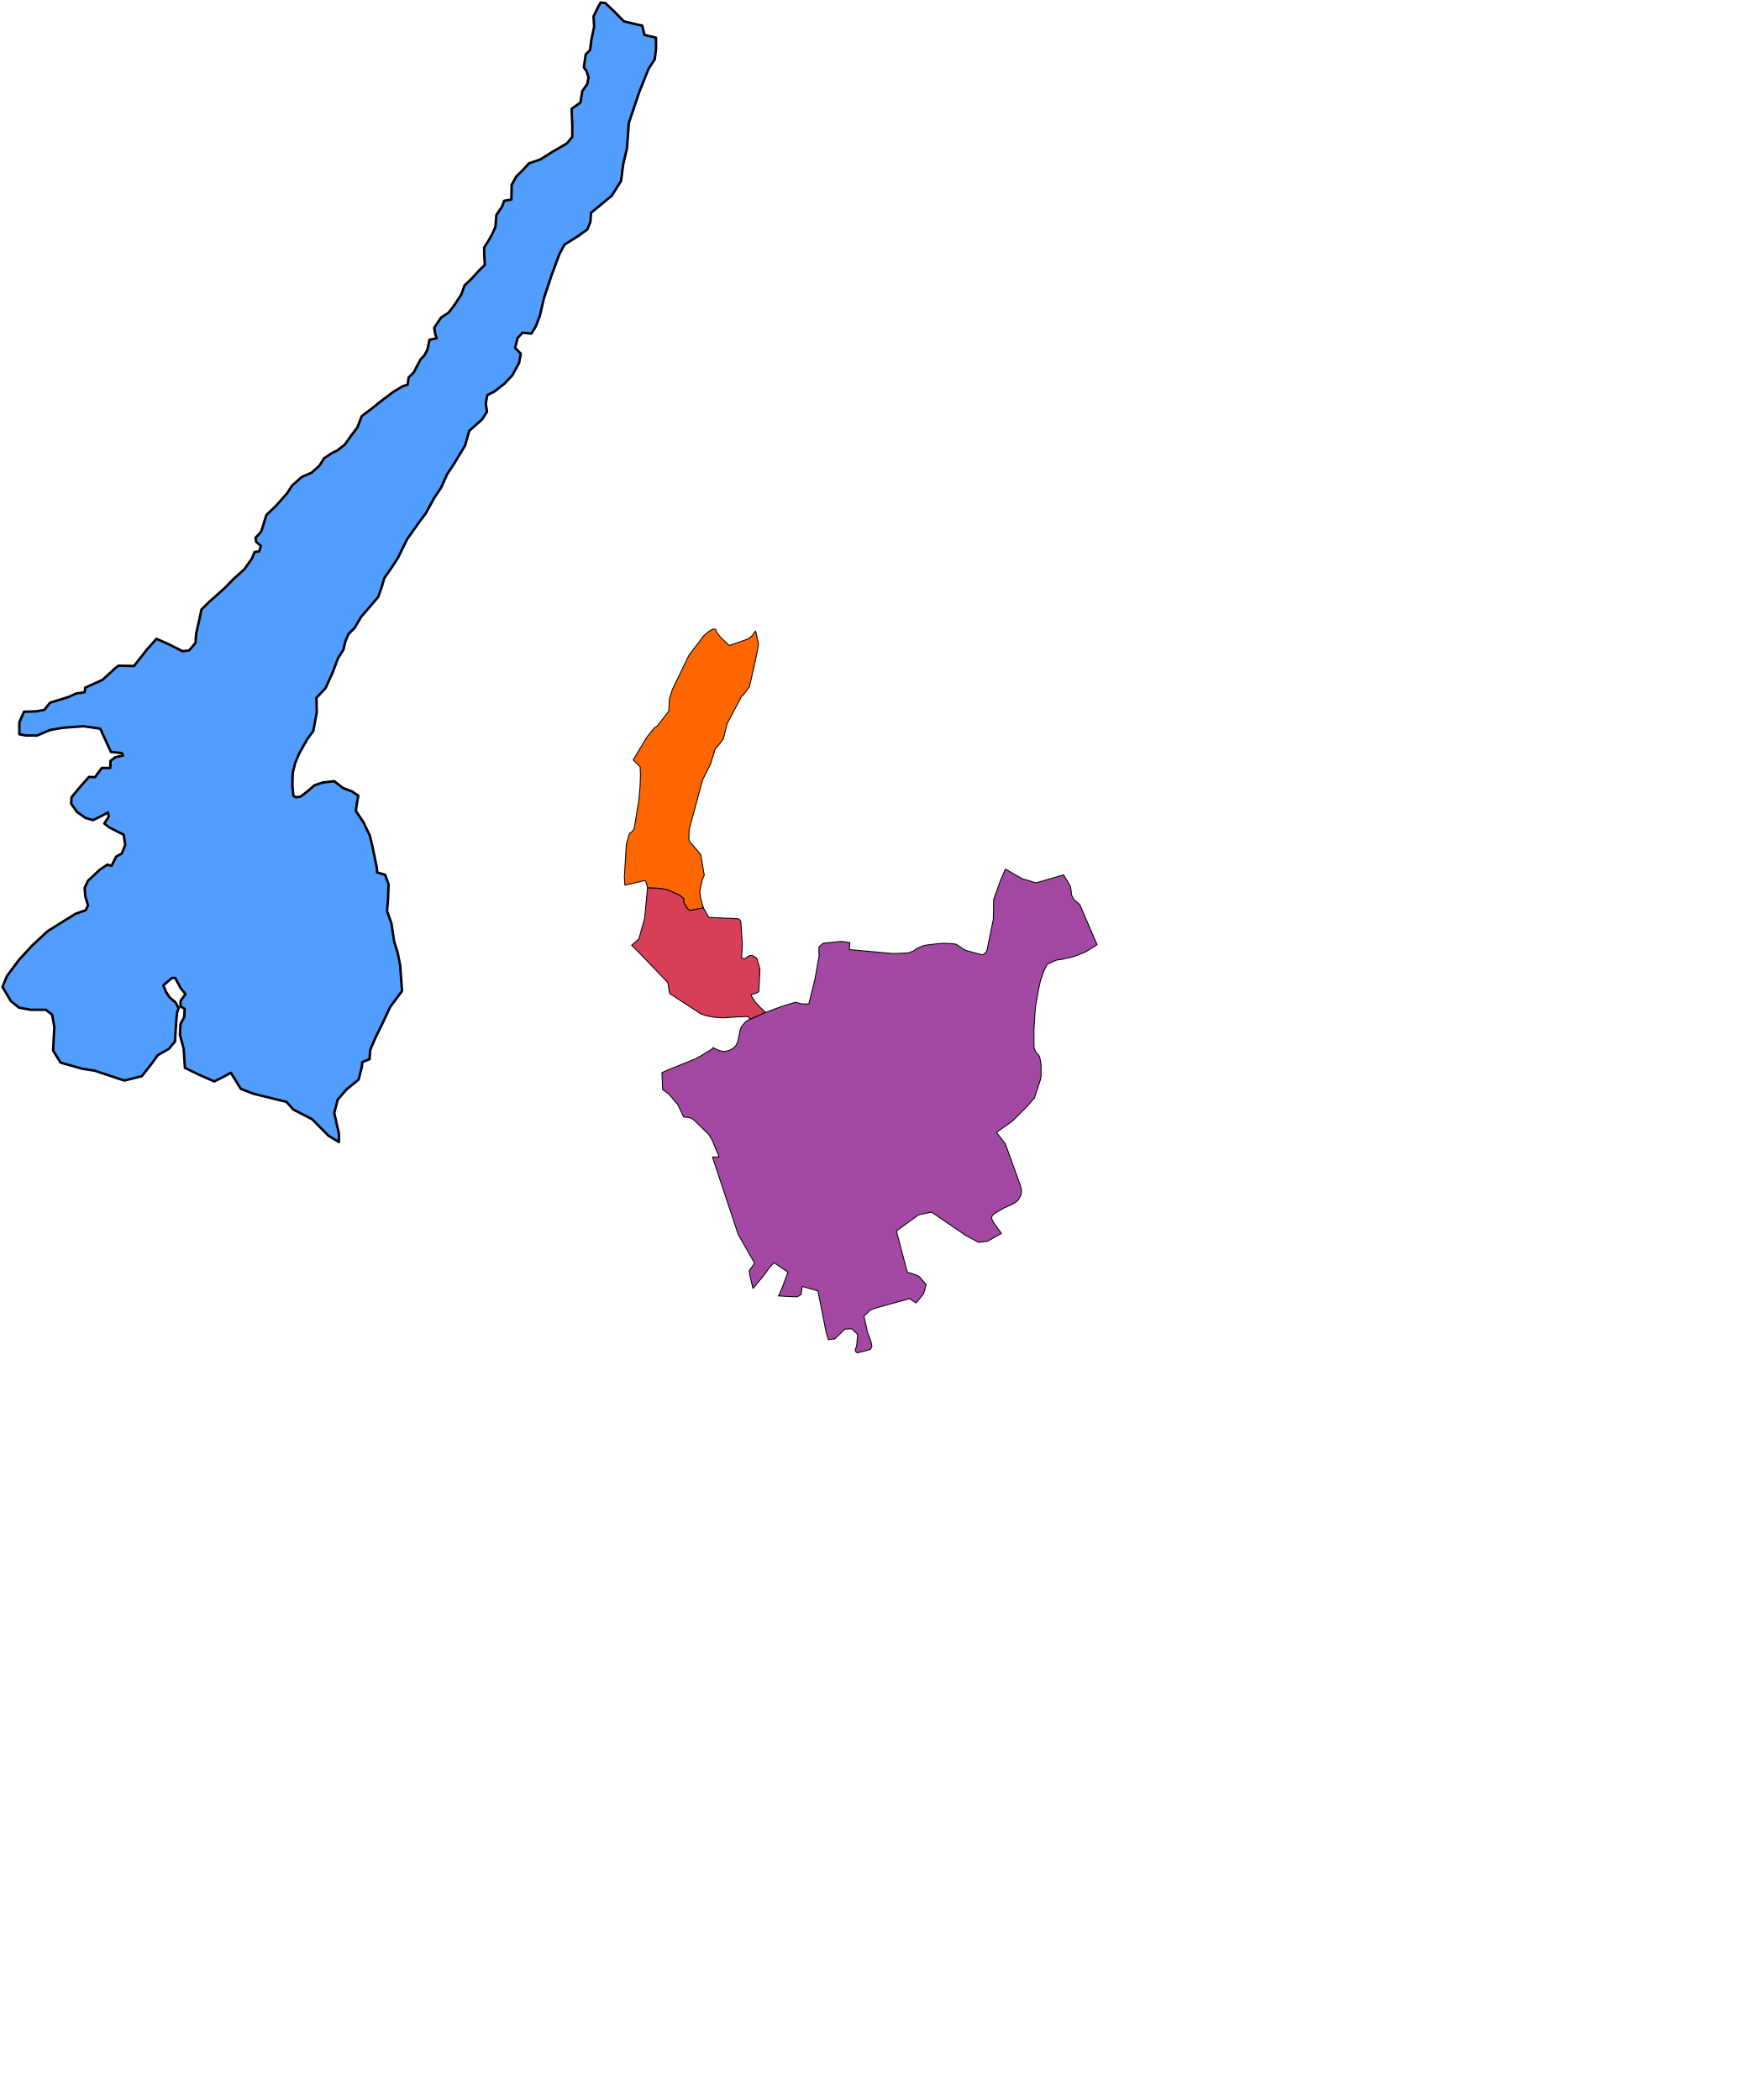
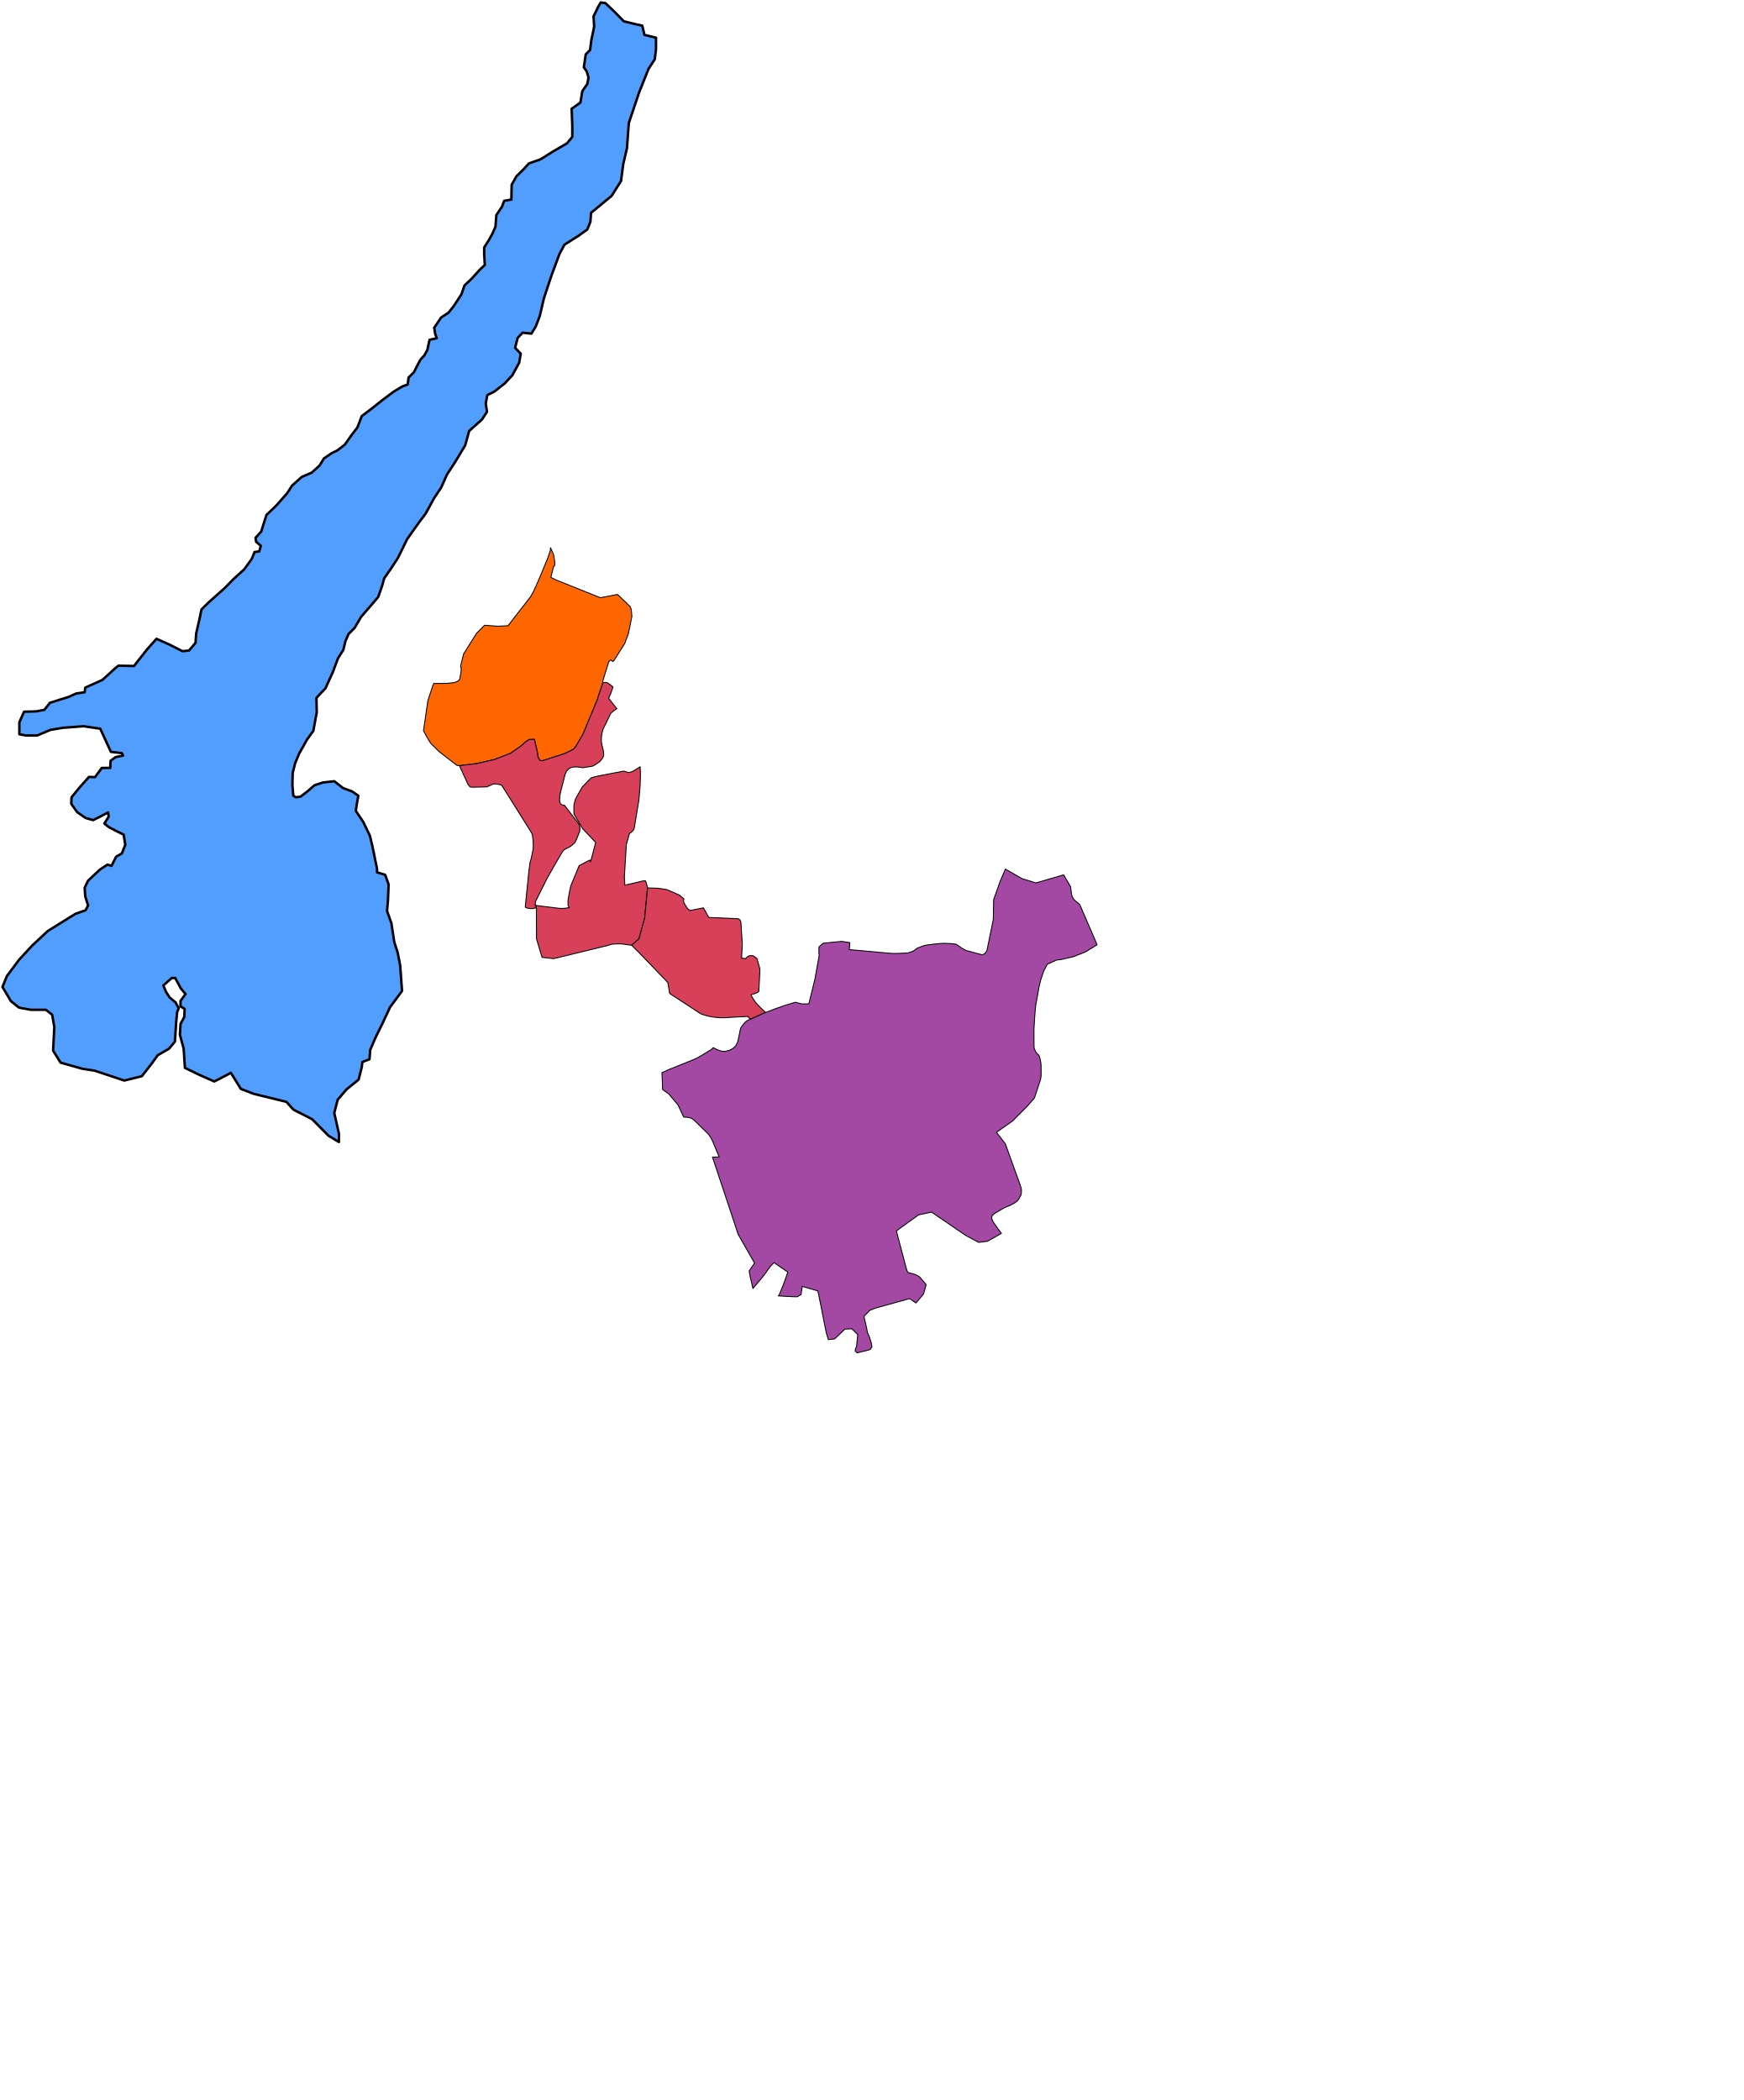
<svg xmlns="http://www.w3.org/2000/svg" width="381px" height="459px" viewBox="0 0 381 459" version="1.1">
  <g id="surface1">
-     <path id="fumane" style="fill-rule:evenodd;fill:rgb(255,102,0);fill-opacity:1;stroke-width:0.1;stroke-linecap:butt;stroke-linejoin:round;stroke:rgb(0%,0%,0%);stroke-opacity:1;stroke-miterlimit:4;" d="M 114.656 358.263 L 114.386 357.345 L 114.362 357.212 L 114.262 356.592 L 114.28 356.316 L 114.523 355.201 L 114.638 354.944 L 114.751 354.711 L 114.37 352.435 L 113.187 351.044 L 113.064 350.799 L 113.101 349.698 L 113.124 349.578 L 114.575 344.228 L 115.436 342.517 L 115.966 340.811 L 116.253 340.527 L 116.629 340.06 L 116.832 339.764 L 116.881 339.611 L 117.253 338.089 L 118.852 335.075 L 118.999 334.977 L 119.674 334.093 L 119.729 333.913 L 120.321 331.285 L 120.679 329.51 L 120.685 329.384 L 120.39 328.02 L 120.358 327.958 L 120.288 328.038 L 120.116 328.312 L 120.055 328.38 L 119.957 328.494 L 119.547 328.813 L 119.324 328.897 L 117.607 329.5 L 117.45 329.51 L 116.578 328.68 L 116.334 328.386 L 116.105 328.079 L 116.017 327.782 L 115.804 327.731 L 115.602 327.778 L 115.362 327.928 L 115.152 328.083 L 114.959 328.23 L 114.708 328.457 L 113.087 330.578 L 111.264 334.339 L 110.951 335.324 L 110.858 336.739 L 109.579 338.384 L 109.373 338.494 L 109.221 338.631 L 108.444 339.611 L 106.976 342.06 L 107.187 342.281 L 107.738 342.813 L 107.76 343.488 L 107.766 343.727 L 107.732 344.903 L 107.607 346.355 L 107.584 346.539 L 107.114 349.386 L 107.069 349.621 L 106.978 349.766 L 106.805 349.948 L 106.706 350.036 L 106.571 350.101 L 106.223 351.337 L 106.009 354.874 L 106.066 355.78 L 107.195 355.52 L 108.081 355.308 L 108.292 355.291 L 108.35 355.367 L 108.507 355.887 L 108.544 356.081 L 109.708 356.118 L 110.556 356.244 L 110.703 356.287 L 112.033 356.866 L 112.518 357.279 L 112.496 357.4 L 112.495 357.52 L 112.493 357.658 L 112.667 357.952 L 112.933 358.361 L 113.193 358.553 L 114.04 358.384 Z M 114.656 358.263 " transform="matrix(1.997379,0,0,1.996086,-75.28399,-516.6944)" />
+     <path id="caprino veronese" style="fill-rule:evenodd;fill:rgb(255,102,0);fill-opacity:1;stroke-width:0.1;stroke-linecap:butt;stroke-linejoin:round;stroke:rgb(0%,0%,0%);stroke-opacity:1;stroke-miterlimit:4;" d="M 87.962 342.694 L 89.83 342.469 L 91.774 342.028 L 93.548 341.343 L 94.623 340.596 L 95.271 340.032 L 95.588 339.831 L 96.157 339.811 L 96.429 340.942 L 96.528 341.418 L 96.538 341.664 L 96.562 341.719 L 96.65 341.923 L 96.79 342.134 L 96.894 342.146 L 97.043 342.14 L 97.105 342.136 L 99.417 341.392 L 100.154 341.044 L 100.465 340.866 L 100.53 340.795 L 100.596 340.707 L 100.723 340.539 L 100.79 340.427 L 101.396 339.398 L 101.502 339.197 L 103.023 335.523 L 103.659 333.598 L 103.641 333.516 L 103.653 333.422 L 103.676 333.337 L 104.283 331.371 L 104.41 331.179 L 104.558 331.138 L 104.644 331.214 L 104.756 331.283 L 104.83 331.228 L 104.899 331.138 L 106.027 329.341 L 106.062 329.279 L 106.442 328.265 L 106.833 326.343 L 106.764 325.605 L 106.637 325.267 L 105.258 323.946 L 103.385 324.306 L 98.498 322.343 L 97.966 322.079 L 98.241 320.954 L 98.355 320.815 L 98.398 320.662 L 98.388 320.384 L 98.286 319.686 L 98.241 319.521 L 97.929 318.832 L 97.915 319.097 L 97.886 319.2 L 97.639 319.921 L 96.925 321.666 L 96.827 321.899 L 96.395 322.905 L 96.053 323.647 L 95.756 324.183 L 93.274 327.371 L 92.157 327.424 L 90.71 327.318 L 89.85 328.177 L 88.412 330.474 L 88.084 331.838 L 88.16 332.034 L 88.129 332.472 L 88.066 332.827 L 88 333.195 L 87.927 333.332 L 87.691 333.49 L 87.321 333.611 L 86.562 333.682 L 85.156 333.696 L 85.05 333.928 L 84.505 335.59 L 84.049 338.741 L 84.033 338.88 L 84.35 339.461 L 84.659 339.995 L 84.822 340.242 L 85.015 340.447 L 85.741 341.157 L 87.683 342.66 Z M 87.962 342.694 " transform="matrix(1.997379,0,0,1.996086,-75.28399,-516.6944)" />
+     <path id="rivoli veronese" style="fill-rule:nonzero;fill:rgb(216, 63, 89);fill-opacity:1;stroke-width:0.1;stroke-linecap:butt;stroke-linejoin:round;stroke:rgb(0%,0%,0%);stroke-opacity:1;stroke-miterlimit:4;" d="M 96.26 357.942 L 96.266 357.764 L 96.305 357.535 L 97.539 355.065 L 98.144 353.987 L 99.061 352.4 L 99.327 351.979 L 99.573 351.807 L 99.814 351.694 L 100.137 351.523 L 100.512 351.191 L 100.571 351.13 L 100.649 351.003 L 100.706 350.899 L 100.856 350.553 L 101.122 349.876 L 101.148 349.594 L 101.142 349.41 L 101.107 349.24 L 101.019 349.075 L 99.458 347.034 L 99.256 347.018 L 99.063 346.909 L 98.965 346.741 L 98.922 346.482 L 98.949 346.017 L 99.004 345.711 L 99.018 345.637 L 99.094 345.316 L 99.544 343.588 L 99.696 343.273 L 100.004 342.981 L 100.26 342.883 L 100.463 342.838 L 100.796 342.833 L 101.265 342.878 L 101.453 342.921 L 102.46 342.764 L 102.612 342.709 L 102.81 342.6 L 103.297 342.265 L 103.387 342.167 L 103.498 342.032 L 103.586 341.923 L 103.6 341.905 L 103.61 341.887 L 103.733 341.654 L 103.745 341.469 L 103.735 341.253 L 103.7 341.02 L 103.633 340.743 L 103.58 340.535 L 103.514 340.191 L 103.485 340.007 L 103.502 339.517 L 103.553 339.189 L 103.625 338.883 L 103.688 338.676 L 104.525 336.968 L 104.683 336.807 L 105.18 336.453 L 104.288 335.314 L 104.531 334.764 L 104.766 334.067 L 104.705 334.015 L 104.161 333.621 L 104.015 333.578 L 103.796 333.588 L 103.659 333.598 L 103.023 335.523 L 101.502 339.197 L 101.396 339.398 L 100.79 340.427 L 100.723 340.539 L 100.596 340.707 L 100.53 340.795 L 100.465 340.866 L 100.154 341.044 L 99.417 341.392 L 97.105 342.136 L 97.041 342.14 L 96.894 342.146 L 96.79 342.134 L 96.65 341.923 L 96.562 341.719 L 96.538 341.664 L 96.528 341.418 L 96.429 340.942 L 96.157 339.811 L 95.588 339.831 L 95.271 340.032 L 94.623 340.596 L 93.546 341.343 L 91.774 342.028 L 89.83 342.469 L 87.962 342.694 L 88.897 344.735 L 89.13 345.022 L 89.396 345.054 L 90.957 345.017 L 91.725 344.682 L 92.124 344.725 L 92.57 344.813 L 95.801 349.958 L 95.926 350.204 L 95.942 350.289 L 95.99 350.623 L 96.028 350.966 L 96.045 351.283 L 96.043 351.398 L 96.043 351.512 L 96.041 351.572 L 96.039 351.606 L 96.037 351.625 L 96.03 351.733 L 96.018 351.872 L 95.846 352.725 L 95.791 352.964 L 95.699 353.224 L 95.562 354.234 L 95.167 358.122 L 95.185 358.202 L 95.187 358.216 L 95.298 358.263 L 95.324 358.271 L 95.419 358.294 L 95.576 358.32 L 95.752 358.349 L 95.951 358.341 L 96.082 358.324 L 96.266 358.283 L 96.309 358.253 L 96.319 358.246 L 96.38 358.201 L 96.258 357.942 Z M 96.26 357.942 " transform="matrix(1.997379,0,0,1.996086,-75.28399,-516.6944)" />
+     <path id="sant'ambrogio di valpolicella" style="fill-rule:nonzero;fill:rgb(216, 63, 89);fill-opacity:1;stroke-width:0.1;stroke-linecap:butt;stroke-linejoin:round;stroke:rgb(0%,0%,0%);stroke-opacity:1;stroke-miterlimit:4;" d="M 106.803 362.359 L 107.601 361.658 L 108.229 359.398 L 108.544 356.081 L 108.507 355.887 L 108.35 355.367 L 108.292 355.291 L 108.081 355.308 L 107.197 355.52 L 106.066 355.78 L 106.009 354.874 L 106.225 351.337 L 106.571 350.101 L 106.706 350.036 L 106.805 349.948 L 106.978 349.766 L 107.069 349.621 L 107.114 349.386 L 107.584 346.539 L 107.607 346.355 L 107.732 344.903 L 107.766 343.727 L 107.76 343.488 L 107.738 342.813 L 106.962 343.298 L 106.733 343.384 L 106.539 343.445 L 106.399 343.433 L 105.953 343.285 L 104.234 343.617 L 102.802 343.899 L 102.35 344.052 L 101.4 345.03 L 100.661 346.347 L 100.498 346.948 L 100.481 347.514 L 100.489 347.973 L 100.537 348.069 L 101.468 349.623 L 102.873 351.103 L 102.309 353.234 L 102.282 353.079 L 102.21 353.032 L 101.062 353.643 L 100.138 355.883 L 99.998 356.557 L 99.841 357.449 L 99.845 357.997 L 99.923 358.128 L 99.986 358.199 L 99.964 358.208 L 99.869 358.249 L 99.634 358.298 L 99.387 358.318 L 99.123 358.324 L 98.953 358.324 L 96.374 358.005 L 96.258 357.942 L 96.38 358.201 L 96.397 361.66 L 97 363.686 L 98.271 363.825 L 104.249 362.367 L 104.49 362.283 L 104.683 362.236 L 104.846 362.22 L 105.628 362.203 L 105.853 362.228 Z M 106.803 362.359 " transform="matrix(1.997379,0,0,1.996086,-75.28399,-516.6944)" />
    <path id="san pietro in cariano" style="fill-rule:nonzero;fill:rgb(216, 63, 89);fill-opacity:1;stroke-width:0.1;stroke-linecap:butt;stroke-linejoin:round;stroke:rgb(0%,0%,0%);stroke-opacity:1;stroke-miterlimit:4;" d="M 118.463 359.453 L 115.248 359.314 L 114.656 358.263 L 114.041 358.384 L 113.193 358.553 L 112.935 358.361 L 112.667 357.954 L 112.495 357.658 L 112.495 357.52 L 112.498 357.4 L 112.518 357.279 L 112.035 356.866 L 110.703 356.287 L 110.556 356.244 L 109.708 356.118 L 108.544 356.081 L 108.229 359.398 L 107.601 361.658 L 106.803 362.359 L 107.613 363.161 L 110.764 366.439 L 110.965 367.637 L 114.227 369.774 L 114.29 369.815 L 114.349 369.85 L 114.503 369.913 L 114.695 369.981 L 114.955 370.062 L 114.982 370.068 L 115.287 370.144 L 115.862 370.24 L 116.335 370.285 L 116.596 370.295 L 116.776 370.3 L 117.116 370.293 L 117.914 370.236 L 118.44 370.206 L 119.523 370.156 L 119.691 370.361 L 119.725 370.42 L 119.733 370.435 L 119.754 370.477 L 121.461 369.717 L 120.925 369.21 L 120.454 368.713 L 120.304 368.52 L 120.153 368.304 L 120.02 368.093 L 119.932 367.948 L 119.887 367.774 L 119.987 367.743 L 120.253 367.66 L 120.446 367.59 L 120.478 367.578 L 120.626 367.5 L 120.718 367.408 L 120.841 365.06 L 120.841 365.005 L 120.839 364.991 L 120.839 364.958 L 120.54 363.878 L 120.485 363.784 L 120.12 363.525 L 119.85 363.473 L 119.635 363.529 L 119.449 363.641 L 119.269 363.823 L 118.833 363.772 L 118.913 362.197 L 118.757 359.835 L 118.69 359.637 L 118.624 359.555 Z M 118.463 359.453 " transform="matrix(1.997379,0,0,1.996086,-75.28399,-516.6944)" />
    <path id="verona" style="fill-rule:nonzero;fill:rgb(163,73,164);fill-opacity:1;stroke-width:0.1;stroke-linecap:butt;stroke-linejoin:round;stroke:rgb(0%,0%,0%);stroke-opacity:1;stroke-miterlimit:4;" d="M 115.649 385.553 L 117.618 391.471 L 118.457 394.009 L 119.257 395.416 L 119.709 396.203 L 120.261 397.163 L 119.693 397.972 L 119.67 398.003 L 119.662 398.015 L 119.746 398.508 L 120.01 399.659 L 120.077 399.944 L 121.17 398.637 L 121.982 397.529 L 122.005 397.504 L 122.054 397.455 L 122.079 397.428 L 122.126 397.379 L 122.199 397.304 L 122.384 397.111 L 123.898 398.154 L 123.433 399.449 L 123.403 399.529 L 123.335 399.706 L 123.135 400.193 L 122.993 400.535 L 122.948 400.637 L 122.877 400.723 L 122.85 400.755 L 123.169 400.774 L 123.18 400.774 L 123.556 400.798 L 123.705 400.803 L 124.244 400.831 L 124.389 400.837 L 124.544 400.845 L 124.921 400.852 L 125.345 400.61 L 125.463 399.715 L 127.186 400.209 L 127.559 402.054 L 127.788 403.238 L 127.968 404.132 L 128.093 404.751 L 128.177 405.044 L 128.197 405.115 L 128.324 405.541 L 129.018 405.463 L 130.141 404.389 L 130.89 404.355 L 131.525 404.96 L 131.525 405.007 L 131.533 405.12 L 131.416 406.293 L 131.289 406.565 L 131.277 406.801 L 131.33 406.86 L 131.398 406.925 L 131.5 406.991 L 132.622 406.711 L 132.914 406.614 L 133.098 406.322 L 133.096 406.312 L 133.021 405.882 L 133.019 405.864 L 132.793 405.185 L 132.609 404.77 L 132.523 404.302 L 132.223 402.987 L 132.883 402.324 L 133.485 402.089 L 136.796 401.171 L 137.228 401.056 L 137.918 401.529 L 138.752 400.526 L 139.031 399.522 L 138.327 398.688 L 138.11 398.547 L 138.093 398.535 L 138.073 398.527 L 137.875 398.436 L 137.498 398.312 L 137.257 398.25 L 137.244 398.246 L 137.119 398.207 L 137.011 398.173 L 136.935 397.98 L 136.857 397.753 L 136.812 397.582 L 135.773 393.639 L 138.204 391.878 L 139.62 391.582 L 143.394 394.156 L 144.775 394.895 L 145.726 394.778 L 147.269 393.909 L 146.926 393.455 L 146.412 392.725 L 146.293 392.496 L 146.203 392.293 L 146.211 392.115 L 146.283 391.925 L 146.549 391.709 L 147.501 391.15 L 147.711 391.052 L 147.969 390.938 L 148.194 390.856 L 148.78 390.535 L 148.909 390.43 L 149.033 390.324 L 149.154 390.171 L 149.256 389.993 L 149.316 389.88 L 149.375 389.768 L 149.42 389.684 L 149.434 389.549 L 149.457 389.338 L 149.459 389.181 L 149.434 389.005 L 149.324 388.621 L 147.693 384.103 L 146.725 382.844 L 148.469 381.614 L 150.073 380.003 L 150.877 379.087 L 151.528 377.105 L 151.579 376.886 L 151.61 376.596 L 151.604 375.541 L 151.585 375.257 L 151.456 374.615 L 151.381 374.451 L 151.327 374.365 L 151.248 374.298 L 151.137 374.189 L 150.992 373.981 L 150.846 373.627 L 150.83 373.287 L 150.826 371.541 L 150.91 370.175 L 150.984 369.261 L 151.01 369.007 L 151.016 368.956 L 151.378 366.952 L 151.548 366.21 L 151.898 365.177 L 152.281 364.439 L 153.314 363.974 L 153.672 363.938 L 153.939 363.887 L 155.142 363.61 L 156.443 363.101 L 157.735 362.304 L 155.831 357.885 L 155.741 357.817 L 155.207 357.365 L 155.156 357.277 L 155.074 357.128 L 155.005 356.995 L 154.945 356.835 L 154.833 355.95 L 154.076 354.651 L 151.049 355.531 L 149.52 355.065 L 147.699 354.017 L 147.116 355.386 L 146.414 357.369 L 146.379 359.529 L 145.684 362.919 L 145.585 363.107 L 145.577 363.116 L 145.426 363.275 L 145.28 363.359 L 145.131 363.398 L 143.4 362.934 L 143.031 362.731 L 142.301 362.244 L 141.757 362.177 L 140.897 362.144 L 140.029 362.218 L 139.119 362.332 L 138.787 362.396 L 138.085 362.662 L 137.969 362.741 L 137.907 362.788 L 137.756 362.899 L 137.619 363.001 L 137.042 363.199 L 136.133 363.246 L 135.664 363.259 L 135.313 363.255 L 135.04 363.236 L 130.628 362.835 L 130.632 362.721 L 130.677 362.071 L 129.795 361.936 L 127.77 362.134 L 127.305 362.541 L 127.291 363.181 L 127.328 363.463 L 126.857 366.081 L 126.214 368.7 L 126.149 368.784 L 125.418 368.784 L 125.22 368.731 L 124.733 368.6 L 123.646 368.921 L 123.323 369.032 L 123.251 369.058 L 123.153 369.093 L 122.645 369.271 L 121.463 369.719 L 119.754 370.477 L 119.459 370.602 L 119.255 370.756 L 119.06 370.981 L 118.915 371.165 L 118.849 371.25 L 118.768 371.383 L 118.743 371.455 L 118.692 371.588 L 118.655 371.758 L 118.612 372.011 L 118.549 372.318 L 118.459 372.727 L 118.391 372.993 L 118.182 373.39 L 117.9 373.649 L 117.581 373.831 L 117.313 373.907 L 117.032 373.985 L 116.776 373.977 L 116.601 373.944 L 116.467 373.903 L 116.38 373.876 L 116.099 373.762 L 115.802 373.608 L 115.725 373.563 L 115.673 373.627 L 115.557 373.747 L 115.536 373.768 L 114.374 374.473 L 113.942 374.713 L 113.686 374.839 L 110.967 375.932 L 110.122 376.304 L 110.199 378.163 L 110.869 378.643 L 111.871 379.833 L 112.5 381.169 L 113.011 381.21 L 113.12 381.24 L 113.281 381.281 L 113.322 381.304 L 113.541 381.424 L 113.709 381.584 L 115.207 383.042 L 115.371 383.277 L 115.383 383.298 L 115.405 383.332 L 115.532 383.543 L 115.561 383.602 L 115.61 383.702 L 115.68 383.85 L 116.384 385.545 L 116.328 385.545 L 116.249 385.547 L 115.651 385.553 Z M 115.649 385.553 " transform="matrix(1.997379,0,0,1.996086,-75.28399,-516.6944)" />
    <path id="lago" style="fill-rule:nonzero;fill:#529eff;fill-opacity:1,stroke-width:2;stroke-linecap:butt;stroke-linejoin:round;stroke:rgb(0%,0%,0%);stroke-opacity:1;stroke-miterlimit:4;" d="M 511.643 211.916 L 515.429 215.576 L 519.091 219.367 L 524.271 220.631 L 526.54 221.135 L 527.428 224.919 L 532.095 226.059 L 532.095 230.727 L 531.589 234.898 L 529.068 238.814 L 525.283 248.406 L 521.114 260.905 L 521.114 260.781 L 520.356 271.264 L 518.838 277.825 L 517.957 284.648 L 514.164 290.704 L 505.835 297.651 L 505.582 301.311 L 504.318 304.467 L 500.655 307.119 L 495.099 310.655 L 493.084 314.446 L 489.797 323.41 L 486.77 332.629 L 485.122 339.825 L 483.482 344.121 L 481.72 347.021 L 478.18 346.641 L 476.164 348.789 L 475.153 352.829 L 477.421 355.232 L 476.793 358.892 L 474.011 364.072 L 470.854 367.476 L 466.693 370.763 L 463.912 372.151 L 463.283 375.563 L 463.789 378.967 L 461.766 382.123 L 456.586 386.799 L 454.946 392.731 L 450.655 399.926 L 447.621 404.602 L 445.222 410.03 L 442.448 414.201 L 439.038 420.513 L 436.134 424.429 L 431.46 431.12 L 427.797 438.696 L 425.023 442.984 L 422.242 447.031 L 421.36 450.187 L 419.843 454.607 L 417.95 456.879 L 412.901 462.811 L 410.249 467.355 L 407.851 469.758 L 406.586 472.659 L 405.705 476.326 L 403.559 479.73 L 401.407 485.538 L 398.502 491.981 L 394.847 495.897 L 394.97 501.829 L 393.583 509.405 L 391.054 512.94 L 387.897 518.624 L 386.257 522.54 L 385.246 526.579 L 385.123 531.752 L 385.499 535.923 L 386.51 536.551 L 388.403 536.303 L 391.184 534.155 L 394.088 531.627 L 397.498 530.495 L 402.042 529.984 L 405.575 532.767 L 409.238 534.155 L 411.766 535.923 L 411.131 539.459 L 410.755 542.111 L 413.782 546.655 L 416.433 552.214 L 417.445 556.502 L 418.456 561.426 L 419.337 565.846 L 419.337 567.234 L 422.625 568.249 L 424.012 572.158 L 423.759 578.477 L 423.383 583.021 L 425.146 588.069 L 426.287 595.644 L 427.674 600.064 L 428.686 605.244 L 429.444 615.727 L 424.64 622.287 L 421.483 629.11 L 418.709 634.794 L 416.563 639.842 L 416.31 643.626 L 413.406 644.766 L 413.153 646.913 L 411.889 651.961 L 406.962 656.001 L 403.429 660.173 L 402.042 665.6 L 403.935 674.06 L 403.935 677.472 L 399.767 674.944 L 393.077 668.128 L 385.499 664.212 L 382.724 661.057 L 369.461 657.769 L 364.288 655.753 L 361.889 651.837 L 360.242 649.185 L 357.215 650.829 L 353.553 652.721 L 347.368 649.945 L 341.683 647.162 L 341.177 639.338 L 339.667 633.654 L 339.913 629.234 L 341.43 626.327 L 341.56 623.047 L 339.913 622.039 L 339.913 619.767 L 341.936 616.983 L 340.043 614.711 L 337.767 610.423 L 336.38 610.423 L 332.97 613.448 L 333.982 615.975 L 335.499 618.379 L 337.897 620.395 L 339.162 622.798 L 338.526 624.435 L 338.15 628.475 L 337.645 636.43 L 335.246 639.338 L 330.702 641.99 L 328.173 645.525 L 324.258 650.573 L 317.185 652.341 L 305.193 648.301 L 300.266 647.542 L 291.43 645.021 L 288.396 640.09 L 288.902 630.498 L 288.02 625.443 L 285.492 623.427 L 279.431 623.427 L 274.634 622.543 L 271.354 619.891 L 267.944 614.083 L 269.714 609.663 L 274.634 602.972 L 280.066 597.032 L 286.25 591.225 L 292.059 587.565 L 297.492 584.153 L 301.53 582.765 L 302.541 580.749 L 301.407 577.089 L 301.154 573.553 L 302.541 570.645 L 307.338 566.101 L 310.373 564.078 L 312.013 564.582 L 313.905 560.798 L 316.181 559.534 L 317.568 555.998 L 316.932 551.834 L 314.158 550.446 L 311.001 548.802 L 309.108 547.283 L 310.871 544.507 L 310.625 542.739 L 307.591 544.383 L 304.564 545.895 L 301.53 545.011 L 298.12 542.615 L 295.722 539.203 L 295.852 536.551 L 299.131 532.511 L 302.917 528.216 L 305.316 528.347 L 308.097 524.556 L 311.507 524.556 L 311.63 521.656 L 313.652 520.136 L 316.679 519.508 L 316.181 518.5 L 311.76 517.988 L 307.468 508.521 L 300.771 507.512 L 292.442 508.141 L 287.262 509.025 L 281.959 511.297 L 277.415 511.297 L 274.764 510.793 L 274.764 505.869 L 276.657 501.573 L 281.453 501.449 L 284.863 500.821 L 287.139 497.913 L 294.71 495.517 L 297.744 494.129 L 301.154 493.625 L 301.407 491.726 L 308.35 488.57 L 313.4 483.902 L 314.787 482.762 L 321.101 482.886 L 326.403 476.07 L 330.196 471.775 L 335.246 474.047 L 340.672 476.83 L 343.323 476.574 L 345.974 473.418 L 346.227 469.627 L 347.621 463.447 L 348.38 459.779 L 351.284 456.879 L 357.721 451.071 L 361.384 447.28 L 365.675 443.364 L 368.709 439.076 L 369.843 436.293 L 371.736 436.044 L 372.365 433.772 L 370.472 432.128 L 370.219 430.485 L 372.495 427.964 L 374.64 421.141 L 378.556 417.357 L 382.977 412.302 L 384.993 409.146 L 388.908 405.61 L 392.947 403.842 L 396.104 400.942 L 397.874 398.034 L 401.031 395.887 L 403.307 394.754 L 406.334 392.351 L 408.985 388.567 L 411.383 385.411 L 413.153 380.735 L 416.816 377.959 L 421.36 374.299 L 426.034 370.763 L 429.567 368.616 L 431.713 367.856 L 432.096 364.956 L 434.241 362.808 L 435.376 360.536 L 436.893 357.628 L 438.41 355.985 L 439.667 353.713 L 440.555 349.549 L 443.46 348.92 L 442.824 347.021 L 442.448 344.625 L 445.222 340.461 L 448.257 338.437 L 450.402 335.661 L 453.429 330.986 L 454.693 327.326 L 457.475 324.674 L 461.008 320.758 L 462.9 318.99 L 462.647 314.446 L 462.647 311.795 L 464.417 309.019 L 465.935 306.235 L 467.199 303.335 L 467.574 298.535 L 469.85 295.124 L 470.732 292.728 L 473.636 292.224 L 473.759 286.16 L 475.659 282.756 L 478.686 279.724 L 480.708 277.452 L 485.375 275.808 L 490.555 272.521 L 496.111 269.241 L 498.256 266.589 L 498.256 262.045 L 498.003 255.098 L 501.543 252.577 L 502.302 247.902 L 504.318 244.994 L 504.823 242.343 L 504.065 239.822 L 502.93 238.178 L 503.689 232.875 L 505.452 231.107 L 505.957 227.067 L 507.099 221.515 L 506.846 217.344 L 508.739 213.428 L 509.75 211.66 Z M 511.643 211.916 " transform="matrix(0.540706,0,0,0.53471,-144.3359,-112.6377)" />
  </g>
</svg>
